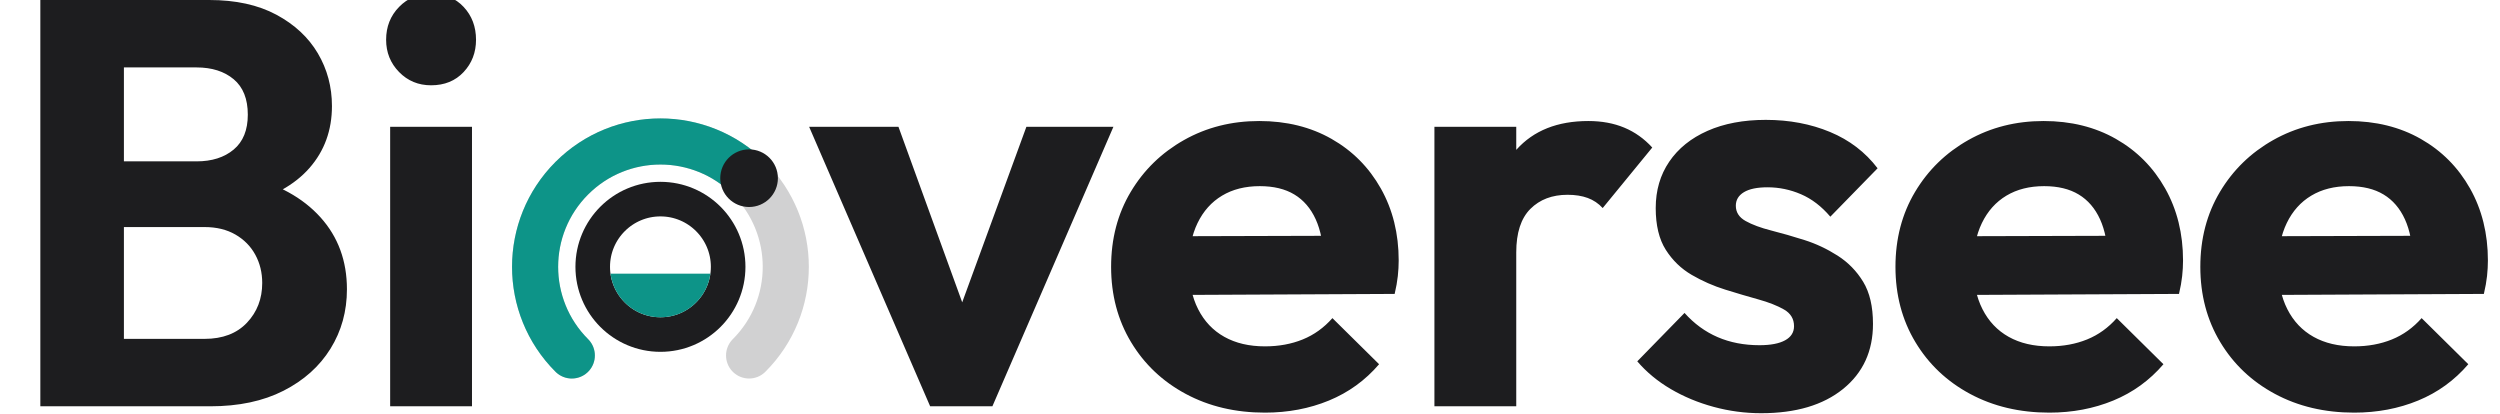
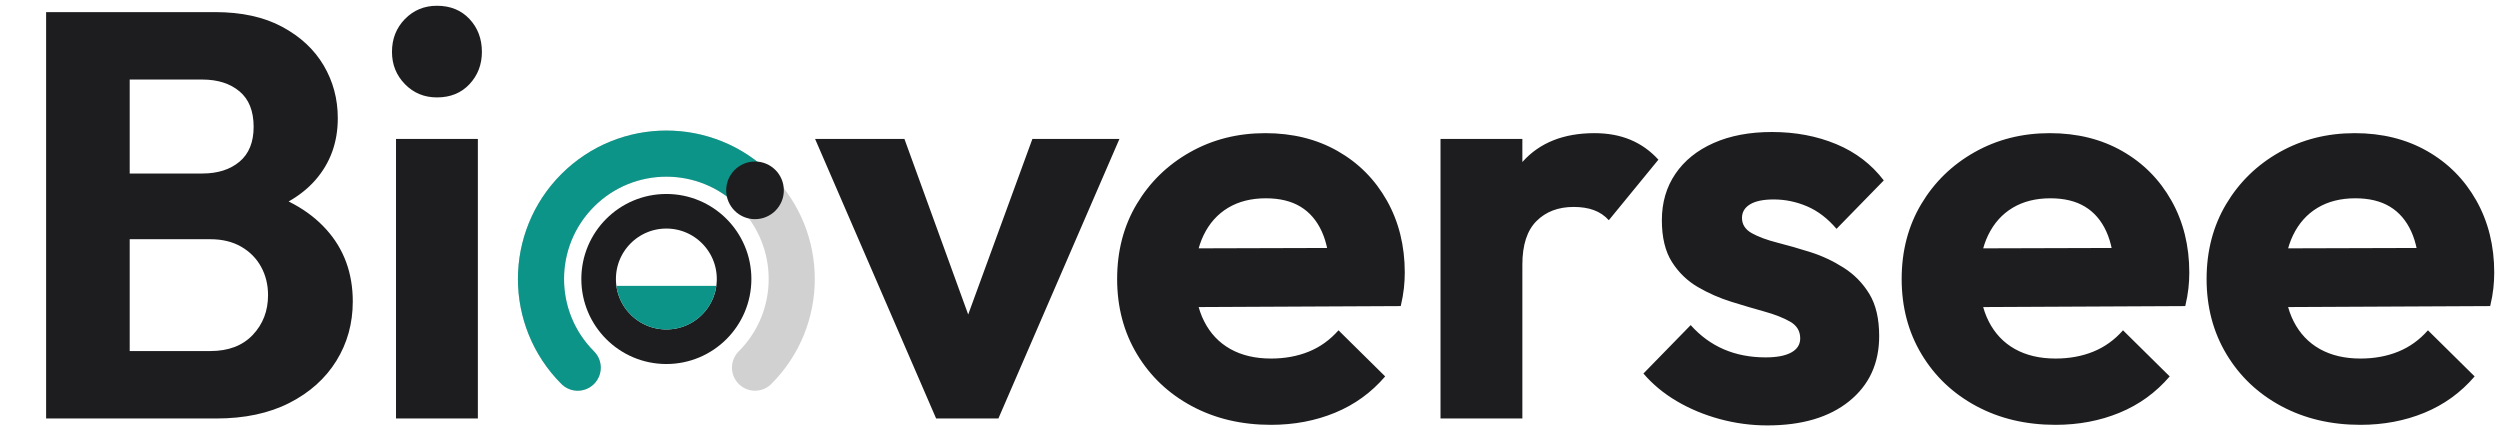
- <svg xmlns="http://www.w3.org/2000/svg" viewBox="0 0 433.8 71.7">
+ <svg xmlns="http://www.w3.org/2000/svg" viewBox="-1 -2.1 433.7 75.15">
  <path d="M18 70.5V58.8H35.5Q40.2 58.8 42.85 56Q45.5 53.2 45.5 49.1Q45.5 46.4 44.3 44.2Q43.1 42 40.85 40.7Q38.6 39.4 35.5 39.4H18V28H34.1Q38.1 28 40.55 25.95Q43 23.9 43 19.9Q43 15.8 40.55 13.75Q38.1 11.7 34.1 11.7H18V0H36.3Q43.2 0 47.95 2.55Q52.7 5.1 55.15 9.25Q57.6 13.4 57.6 18.4Q57.6 24.7 53.7 29.15Q49.8 33.6 42.2 35.5L42.7 30.6Q51 32.6 55.6 37.7Q60.2 42.8 60.2 50.2Q60.2 55.9 57.35 60.5Q54.5 65.1 49.2 67.8Q43.9 70.5 36.5 70.5ZM7 70.5V0H21.5V70.5ZM67.7 70.5V22H81.9V70.5ZM74.8 14.8Q71.5 14.8 69.25 12.5Q67 10.2 67 6.9Q67 3.5 69.25 1.2Q71.5 -1.1 74.8 -1.1Q78.3 -1.1 80.45 1.2Q82.6 3.5 82.6 6.9Q82.6 10.2 80.45 12.5Q78.3 14.8 74.8 14.8ZM161.4 70.5 140.4 22H155.9L170.5 62.2H163.4L178.1 22H193.2L172.2 70.5ZM219.5 71.6Q211.8 71.6 205.75 68.35Q199.7 65.1 196.25 59.35Q192.8 53.6 192.8 46.3Q192.8 39 196.2 33.3Q199.6 27.6 205.45 24.3Q211.3 21 218.5 21Q225.6 21 231.05 24.1Q236.5 27.2 239.6 32.7Q242.7 38.2 242.7 45.2Q242.7 46.5 242.55 47.9Q242.4 49.3 242 51L200.7 51.2V41L235.7 40.9L229.7 45.2Q229.6 40.9 228.3 38.05Q227 35.2 224.6 33.75Q222.2 32.3 218.6 32.3Q214.8 32.3 212.05 33.95Q209.3 35.6 207.8 38.7Q206.3 41.8 206.3 46.1Q206.3 50.5 207.9 53.65Q209.5 56.8 212.45 58.45Q215.4 60.1 219.5 60.1Q223.1 60.1 226.05 58.9Q229 57.7 231.2 55.2L239.3 63.2Q235.7 67.4 230.6 69.5Q225.5 71.6 219.5 71.6ZM248.9 70.5V22H263.1V70.5ZM263.1 43.8 257.3 39.6Q258.7 30.9 263.15 25.95Q267.6 21 275.6 21Q279.1 21 281.85 22.15Q284.6 23.3 286.7 25.6L278.1 36.1Q277 34.9 275.5 34.35Q274 33.8 272 33.8Q268 33.8 265.55 36.25Q263.1 38.7 263.1 43.8ZM305.6 71.7Q301.4 71.7 297.35 70.6Q293.3 69.5 289.9 67.5Q286.5 65.5 284.1 62.7L292.3 54.3Q294.8 57.1 298.05 58.5Q301.3 59.9 305.3 59.9Q308.2 59.9 309.75 59.05Q311.3 58.2 311.3 56.6Q311.3 54.7 309.55 53.7Q307.8 52.7 305.1 51.95Q302.4 51.2 299.35 50.25Q296.3 49.3 293.55 47.7Q290.8 46.1 289.05 43.35Q287.3 40.6 287.3 36.1Q287.3 31.5 289.65 28.05Q292 24.6 296.3 22.7Q300.6 20.8 306.4 20.8Q312.5 20.8 317.55 22.9Q322.6 25 325.8 29.2L317.6 37.6Q315.3 34.9 312.5 33.7Q309.7 32.5 306.7 32.5Q304 32.5 302.6 33.35Q301.2 34.2 301.2 35.7Q301.2 37.4 302.9 38.35Q304.6 39.3 307.35 40Q310.1 40.7 313.1 41.65Q316.1 42.6 318.85 44.35Q321.6 46.1 323.3 48.9Q325 51.7 325 56.2Q325 63.3 319.8 67.5Q314.6 71.7 305.6 71.7ZM355.6 71.6Q347.9 71.6 341.85 68.35Q335.8 65.1 332.35 59.35Q328.9 53.6 328.9 46.3Q328.9 39 332.3 33.3Q335.7 27.6 341.55 24.3Q347.4 21 354.6 21Q361.7 21 367.15 24.1Q372.6 27.2 375.7 32.7Q378.8 38.2 378.8 45.2Q378.8 46.5 378.65 47.9Q378.5 49.3 378.1 51L336.8 51.2V41L371.8 40.9L365.8 45.2Q365.7 40.9 364.4 38.05Q363.1 35.2 360.7 33.75Q358.3 32.3 354.7 32.3Q350.9 32.3 348.15 33.95Q345.4 35.6 343.9 38.7Q342.4 41.8 342.4 46.1Q342.4 50.5 344 53.65Q345.6 56.8 348.55 58.45Q351.5 60.1 355.6 60.1Q359.2 60.1 362.15 58.9Q365.1 57.7 367.3 55.2L375.4 63.2Q371.8 67.4 366.7 69.5Q361.6 71.6 355.6 71.6ZM408.5 71.6Q400.8 71.6 394.75 68.35Q388.7 65.1 385.25 59.35Q381.8 53.6 381.8 46.3Q381.8 39 385.2 33.3Q388.6 27.6 394.45 24.3Q400.3 21 407.5 21Q414.6 21 420.05 24.1Q425.5 27.2 428.6 32.7Q431.7 38.2 431.7 45.2Q431.7 46.5 431.55 47.9Q431.4 49.3 431 51L389.7 51.2V41L424.7 40.9L418.7 45.2Q418.6 40.9 417.3 38.05Q416 35.2 413.6 33.75Q411.2 32.3 407.6 32.3Q403.8 32.3 401.05 33.95Q398.3 35.6 396.8 38.7Q395.3 41.8 395.3 46.1Q395.3 50.5 396.9 53.65Q398.5 56.8 401.45 58.45Q404.4 60.1 408.5 60.1Q412.1 60.1 415.05 58.9Q418 57.7 420.2 55.2L428.3 63.2Q424.7 67.4 419.6 69.5Q414.5 71.6 408.5 71.6Z" fill="#1d1d1f" />
  <path d="M99.22 61.68A21.75 21.75 0 1 1 129.98 61.68" fill="none" stroke="#1d1d1f" stroke-width="8" stroke-linecap="round" stroke-opacity="0.2" />
  <path d="M99.22 61.68A21.75 21.75 0 0 1 129.98 30.92" fill="none" stroke="#0d9488" stroke-width="8" stroke-linecap="round" />
  <circle cx="129.98" cy="30.92" r="5" fill="#1d1d1f" />
  <circle cx="114.6" cy="46.3" r="11.75" fill="none" stroke="#1d1d1f" stroke-width="6" />
  <path d="M105.93 47.49H123.27A8.75 8.75 0 0 1 105.93 47.49Z" fill="#0d9488" />
</svg>
